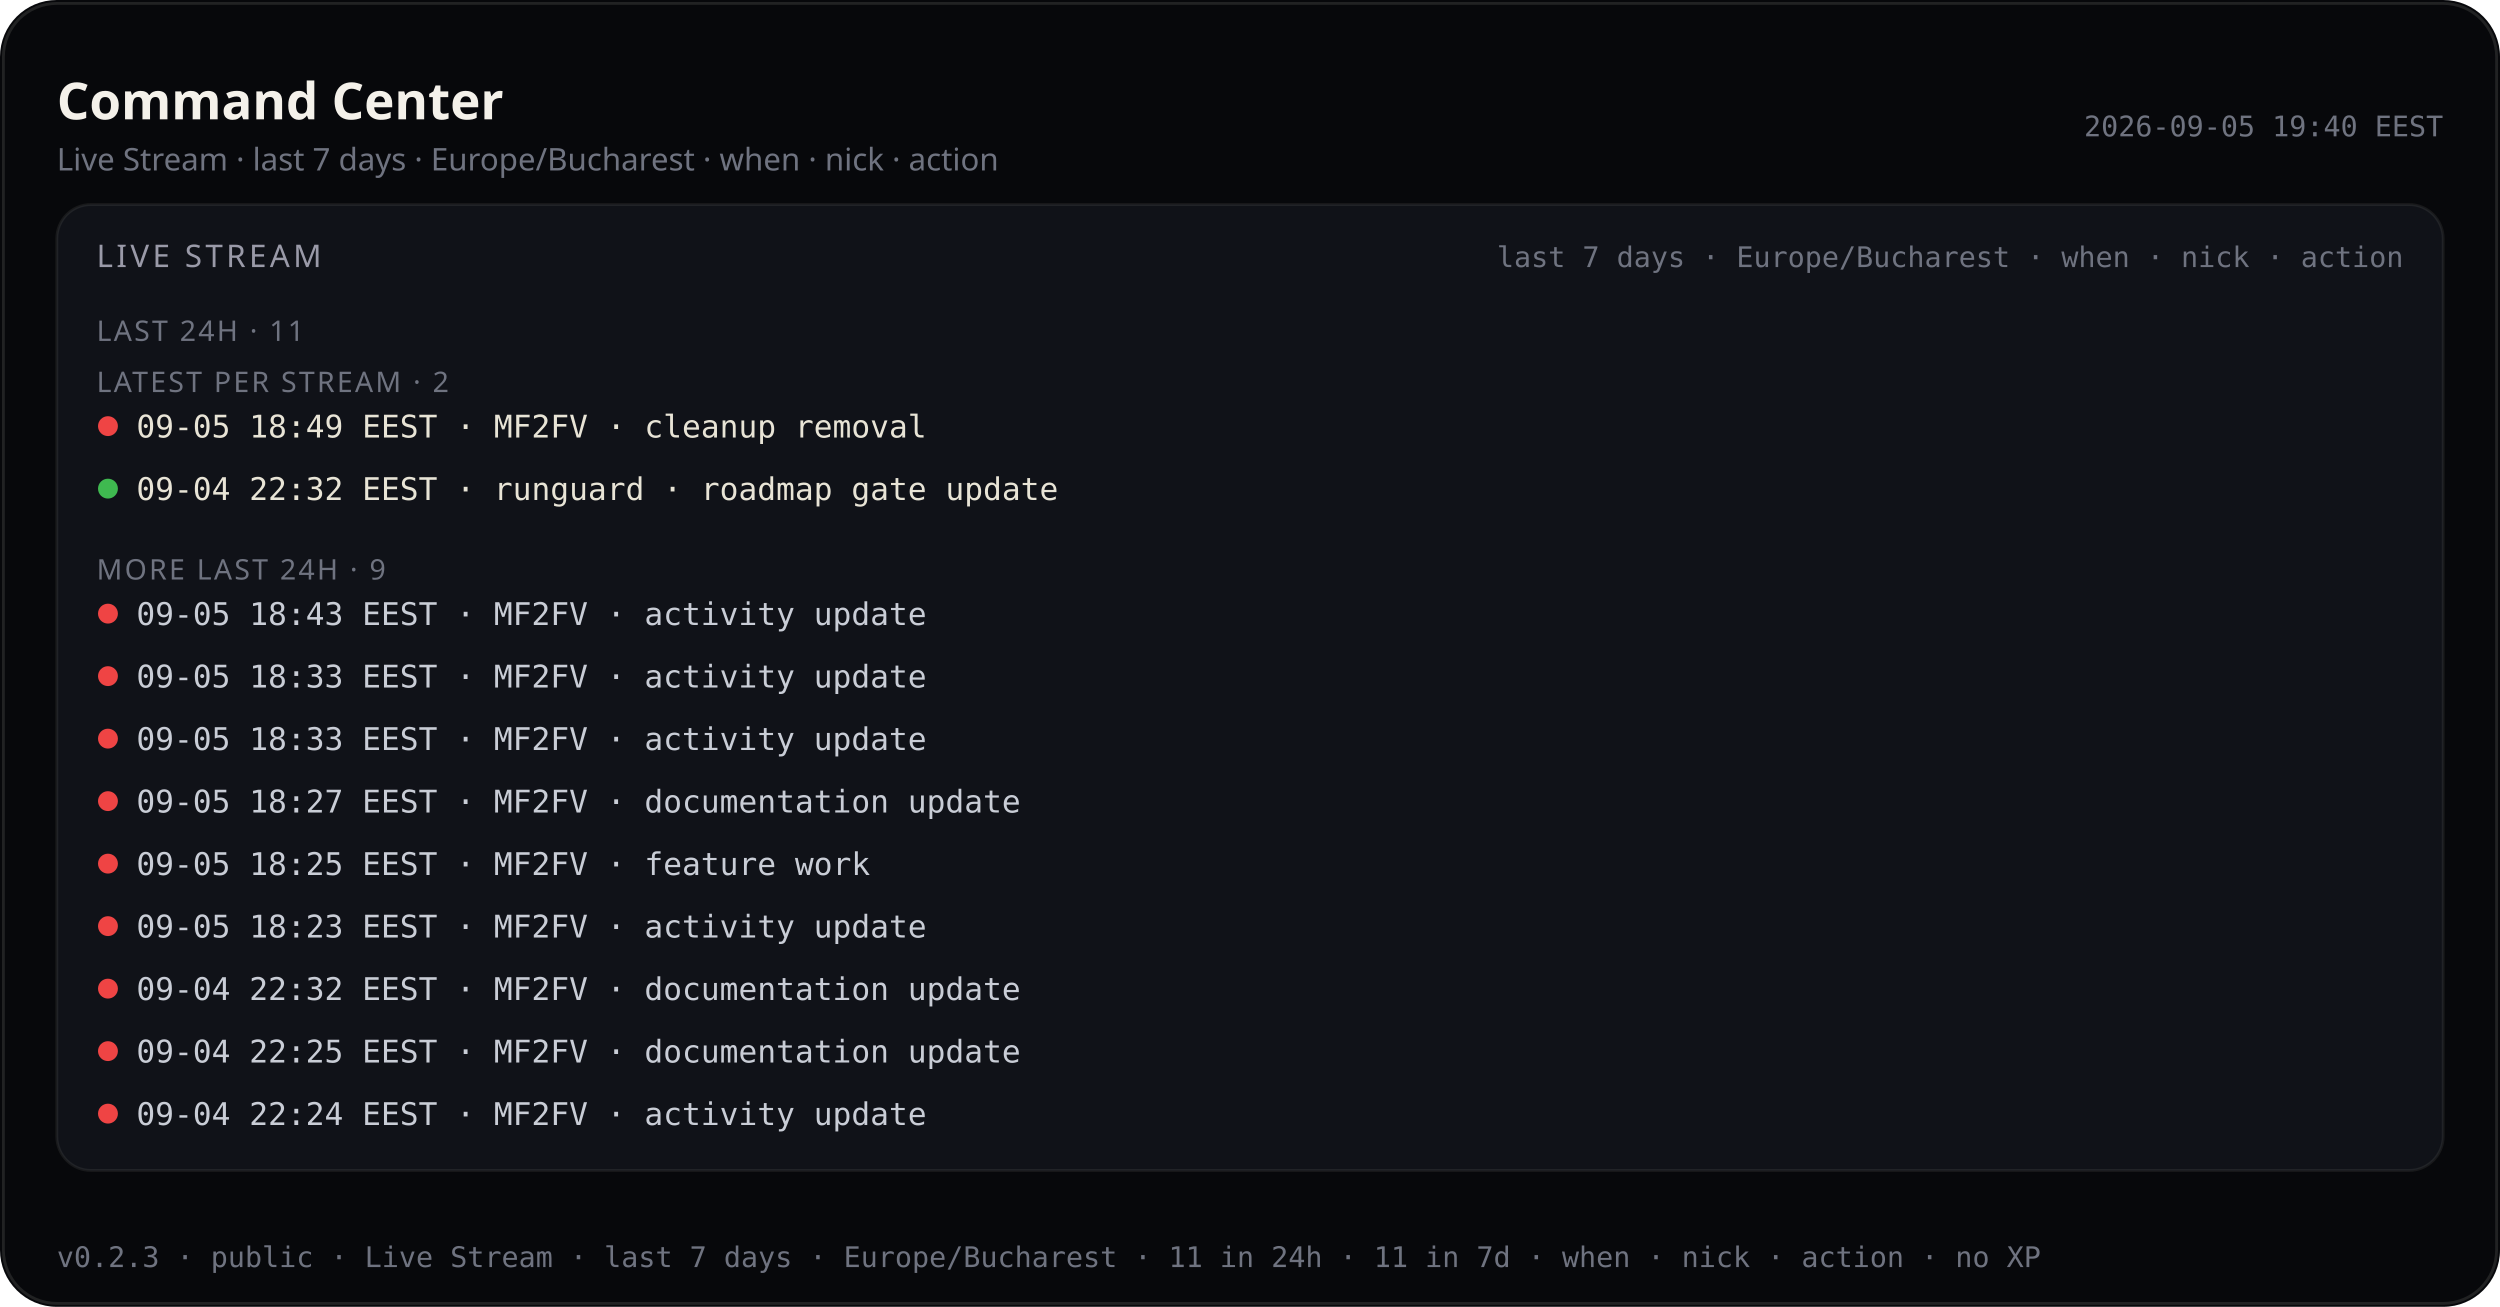
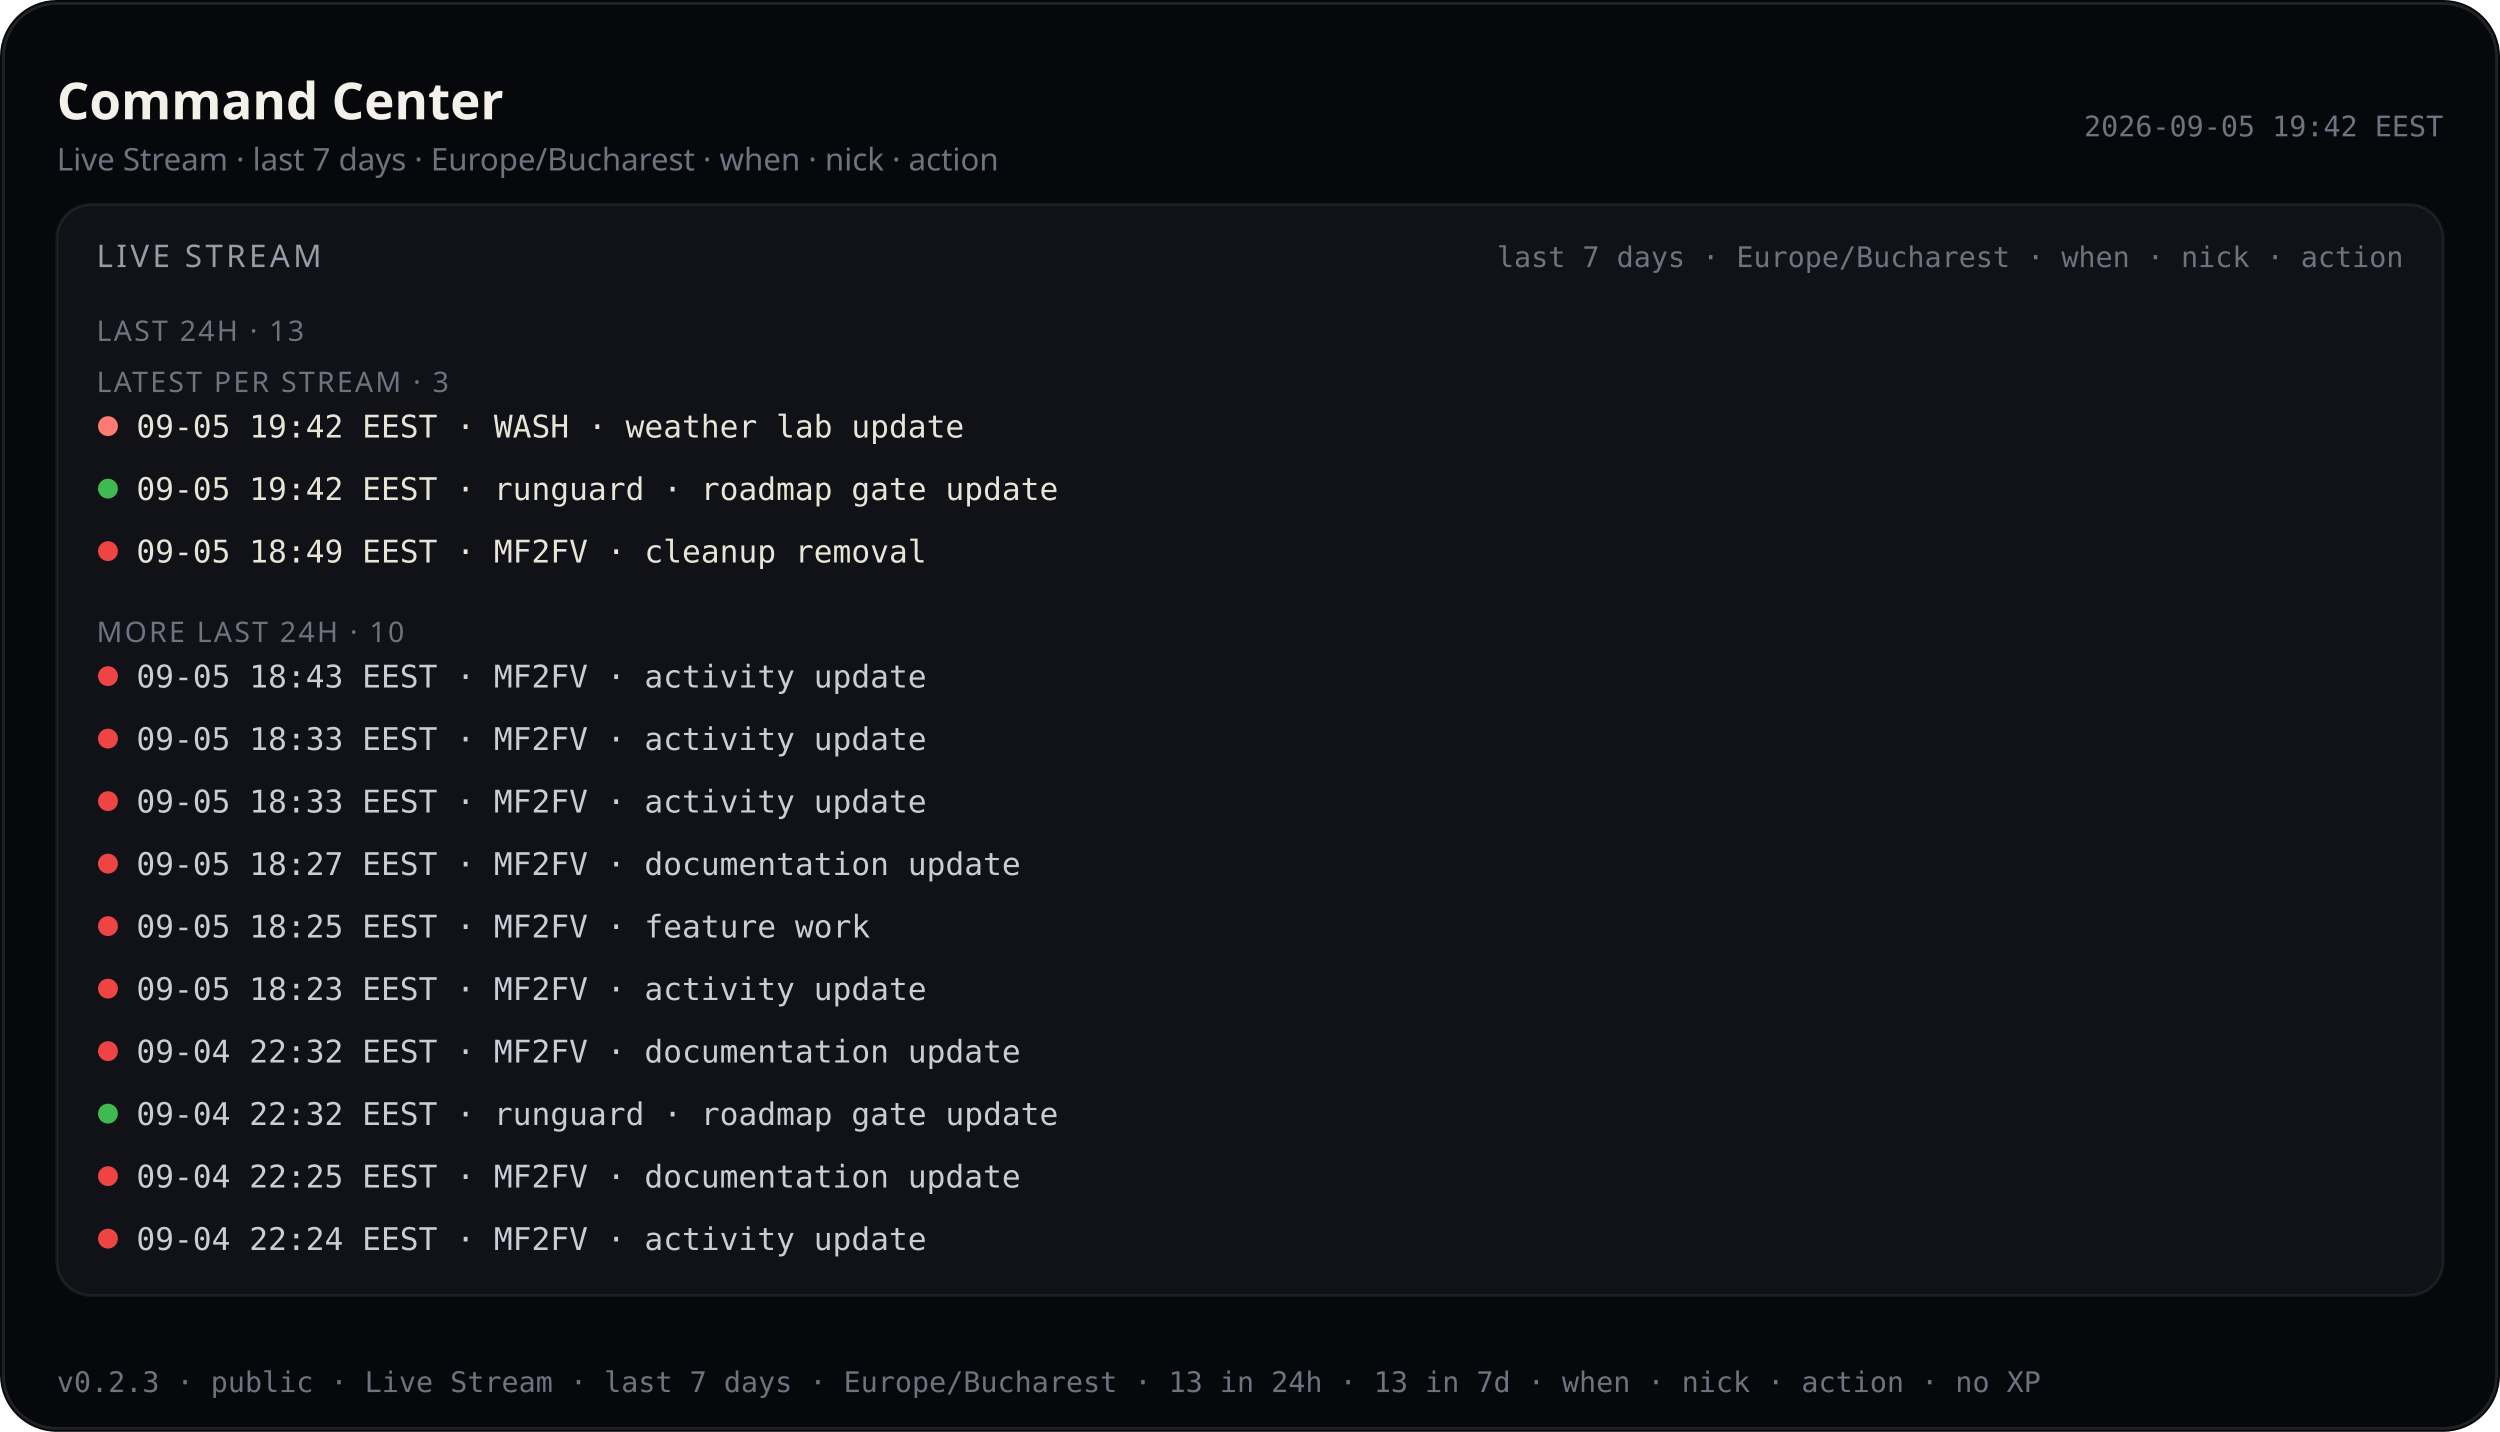
- <svg xmlns="http://www.w3.org/2000/svg" viewBox="0 0 880 460.0" width="880" height="460.0" role="img" aria-label="Command Center — Live Stream last 7 days (public)">
-   <rect width="880" height="460.0" rx="20" fill="#07080b" />
-   <rect x="1.2" y="1.2" width="877.6" height="457.6" rx="18.8" fill="none" stroke="rgba(232,228,214,0.12)" />
+ <svg xmlns="http://www.w3.org/2000/svg" viewBox="0 0 880 504.0" width="880" height="504.0" role="img" aria-label="Command Center — Live Stream last 7 days (public)">
+   <rect width="880" height="504.0" rx="20" fill="#07080b" />
+   <rect x="1.2" y="1.2" width="877.6" height="501.6" rx="18.8" fill="none" stroke="rgba(232,228,214,0.12)" />
  <text x="20" y="42" fill="#f4f1ea" font-size="18" font-family="ui-sans-serif, system-ui, sans-serif" font-weight="600">Command Center</text>
  <text x="20" y="60" fill="#6f7380" font-size="11" font-family="ui-sans-serif, system-ui, sans-serif">Live Stream · last 7 days · Europe/Bucharest · when · nick · action</text>
-   <text x="860" y="48" fill="#6f7380" font-size="10" text-anchor="end" font-family="ui-monospace, SFMono-Regular, monospace">2026-09-05 19:40 EEST</text>
-   <rect x="20" y="72" width="840" height="340.0" rx="12" fill="#101218" stroke="rgba(232,228,214,0.08)" />
+   <text x="860" y="48" fill="#6f7380" font-size="10" text-anchor="end" font-family="ui-monospace, SFMono-Regular, monospace">2026-09-05 19:42 EEST</text>
+   <rect x="20" y="72" width="840" height="384.0" rx="12" fill="#101218" stroke="rgba(232,228,214,0.08)" />
  <text x="34" y="94" fill="#9a9aa8" font-size="11" font-family="ui-sans-serif, system-ui, sans-serif" letter-spacing="1.2">LIVE STREAM</text>
  <text x="846" y="94" fill="#6f7380" font-size="10" text-anchor="end" font-family="ui-monospace, SFMono-Regular, monospace">last 7 days · Europe/Bucharest · when · nick · action</text>
  <defs>
    <clipPath id="live-stream-clip-pub">
-       <rect x="20" y="72" width="840" height="340.0" />
+       <rect x="20" y="72" width="840" height="384.0" />
    </clipPath>
  </defs>
  <g clip-path="url(#live-stream-clip-pub)">
-     <text x="34" y="120" fill="#6f7380" font-size="10" font-family="ui-sans-serif, system-ui, sans-serif" letter-spacing="0.8">LAST 24H · 11</text>
-     <text x="34" y="138.0" fill="#6f7380" font-size="10" font-family="ui-sans-serif, system-ui, sans-serif" letter-spacing="0.8">LATEST PER STREAM · 2</text>
-     <circle cx="38" cy="150.0" r="3.5" fill="#ef4444" />
-     <text x="48" y="154.0" fill="#e8e4d6" font-size="11" font-family="ui-monospace, SFMono-Regular, monospace">09-05 18:49 EEST · MF2FV · cleanup removal</text>
+     <text x="34" y="120" fill="#6f7380" font-size="10" font-family="ui-sans-serif, system-ui, sans-serif" letter-spacing="0.8">LAST 24H · 13</text>
+     <text x="34" y="138.0" fill="#6f7380" font-size="10" font-family="ui-sans-serif, system-ui, sans-serif" letter-spacing="0.8">LATEST PER STREAM · 3</text>
+     <circle cx="38" cy="150.0" r="3.5" fill="#ff7b72" />
+     <text x="48" y="154.0" fill="#e8e4d6" font-size="11" font-family="ui-monospace, SFMono-Regular, monospace">09-05 19:42 EEST · WASH · weather lab update</text>
    <circle cx="38" cy="172.0" r="3.5" fill="#3fb950" />
-     <text x="48" y="176.0" fill="#e8e4d6" font-size="11" font-family="ui-monospace, SFMono-Regular, monospace">09-04 22:32 EEST · runguard · roadmap gate update</text>
-     <text x="34" y="204.0" fill="#6f7380" font-size="10" font-family="ui-sans-serif, system-ui, sans-serif" letter-spacing="0.8">MORE LAST 24H · 9</text>
-     <circle cx="38" cy="216.0" r="3.5" fill="#ef4444" />
-     <text x="48" y="220.0" fill="#c9cdd6" font-size="11" font-family="ui-monospace, SFMono-Regular, monospace">09-05 18:43 EEST · MF2FV · activity update</text>
+     <text x="48" y="176.0" fill="#e8e4d6" font-size="11" font-family="ui-monospace, SFMono-Regular, monospace">09-05 19:42 EEST · runguard · roadmap gate update</text>
+     <circle cx="38" cy="194.0" r="3.5" fill="#ef4444" />
+     <text x="48" y="198.0" fill="#e8e4d6" font-size="11" font-family="ui-monospace, SFMono-Regular, monospace">09-05 18:49 EEST · MF2FV · cleanup removal</text>
+     <text x="34" y="226.0" fill="#6f7380" font-size="10" font-family="ui-sans-serif, system-ui, sans-serif" letter-spacing="0.8">MORE LAST 24H · 10</text>
    <circle cx="38" cy="238.0" r="3.5" fill="#ef4444" />
-     <text x="48" y="242.0" fill="#c9cdd6" font-size="11" font-family="ui-monospace, SFMono-Regular, monospace">09-05 18:33 EEST · MF2FV · activity update</text>
+     <text x="48" y="242.0" fill="#c9cdd6" font-size="11" font-family="ui-monospace, SFMono-Regular, monospace">09-05 18:43 EEST · MF2FV · activity update</text>
    <circle cx="38" cy="260.0" r="3.5" fill="#ef4444" />
    <text x="48" y="264.0" fill="#c9cdd6" font-size="11" font-family="ui-monospace, SFMono-Regular, monospace">09-05 18:33 EEST · MF2FV · activity update</text>
    <circle cx="38" cy="282.0" r="3.5" fill="#ef4444" />
-     <text x="48" y="286.0" fill="#c9cdd6" font-size="11" font-family="ui-monospace, SFMono-Regular, monospace">09-05 18:27 EEST · MF2FV · documentation update</text>
+     <text x="48" y="286.0" fill="#c9cdd6" font-size="11" font-family="ui-monospace, SFMono-Regular, monospace">09-05 18:33 EEST · MF2FV · activity update</text>
    <circle cx="38" cy="304.0" r="3.5" fill="#ef4444" />
-     <text x="48" y="308.0" fill="#c9cdd6" font-size="11" font-family="ui-monospace, SFMono-Regular, monospace">09-05 18:25 EEST · MF2FV · feature work</text>
+     <text x="48" y="308.0" fill="#c9cdd6" font-size="11" font-family="ui-monospace, SFMono-Regular, monospace">09-05 18:27 EEST · MF2FV · documentation update</text>
    <circle cx="38" cy="326.0" r="3.5" fill="#ef4444" />
-     <text x="48" y="330.0" fill="#c9cdd6" font-size="11" font-family="ui-monospace, SFMono-Regular, monospace">09-05 18:23 EEST · MF2FV · activity update</text>
+     <text x="48" y="330.0" fill="#c9cdd6" font-size="11" font-family="ui-monospace, SFMono-Regular, monospace">09-05 18:25 EEST · MF2FV · feature work</text>
    <circle cx="38" cy="348.0" r="3.5" fill="#ef4444" />
-     <text x="48" y="352.0" fill="#c9cdd6" font-size="11" font-family="ui-monospace, SFMono-Regular, monospace">09-04 22:32 EEST · MF2FV · documentation update</text>
+     <text x="48" y="352.0" fill="#c9cdd6" font-size="11" font-family="ui-monospace, SFMono-Regular, monospace">09-05 18:23 EEST · MF2FV · activity update</text>
    <circle cx="38" cy="370.0" r="3.5" fill="#ef4444" />
-     <text x="48" y="374.0" fill="#c9cdd6" font-size="11" font-family="ui-monospace, SFMono-Regular, monospace">09-04 22:25 EEST · MF2FV · documentation update</text>
-     <circle cx="38" cy="392.0" r="3.5" fill="#ef4444" />
-     <text x="48" y="396.0" fill="#c9cdd6" font-size="11" font-family="ui-monospace, SFMono-Regular, monospace">09-04 22:24 EEST · MF2FV · activity update</text>
+     <text x="48" y="374.0" fill="#c9cdd6" font-size="11" font-family="ui-monospace, SFMono-Regular, monospace">09-04 22:32 EEST · MF2FV · documentation update</text>
+     <circle cx="38" cy="392.0" r="3.5" fill="#3fb950" />
+     <text x="48" y="396.0" fill="#c9cdd6" font-size="11" font-family="ui-monospace, SFMono-Regular, monospace">09-04 22:32 EEST · runguard · roadmap gate update</text>
+     <circle cx="38" cy="414.0" r="3.5" fill="#ef4444" />
+     <text x="48" y="418.0" fill="#c9cdd6" font-size="11" font-family="ui-monospace, SFMono-Regular, monospace">09-04 22:25 EEST · MF2FV · documentation update</text>
+     <circle cx="38" cy="436.0" r="3.5" fill="#ef4444" />
+     <text x="48" y="440.0" fill="#c9cdd6" font-size="11" font-family="ui-monospace, SFMono-Regular, monospace">09-04 22:24 EEST · MF2FV · activity update</text>
  </g>
-   <text x="20" y="446.0" fill="#6f7380" font-size="10" font-family="ui-monospace, SFMono-Regular, monospace">v0.2.3 · public · Live Stream · last 7 days · Europe/Bucharest · 11 in 24h · 11 in 7d · when · nick · action · no XP</text>
+   <text x="20" y="490.0" fill="#6f7380" font-size="10" font-family="ui-monospace, SFMono-Regular, monospace">v0.2.3 · public · Live Stream · last 7 days · Europe/Bucharest · 13 in 24h · 13 in 7d · when · nick · action · no XP</text>
</svg>
